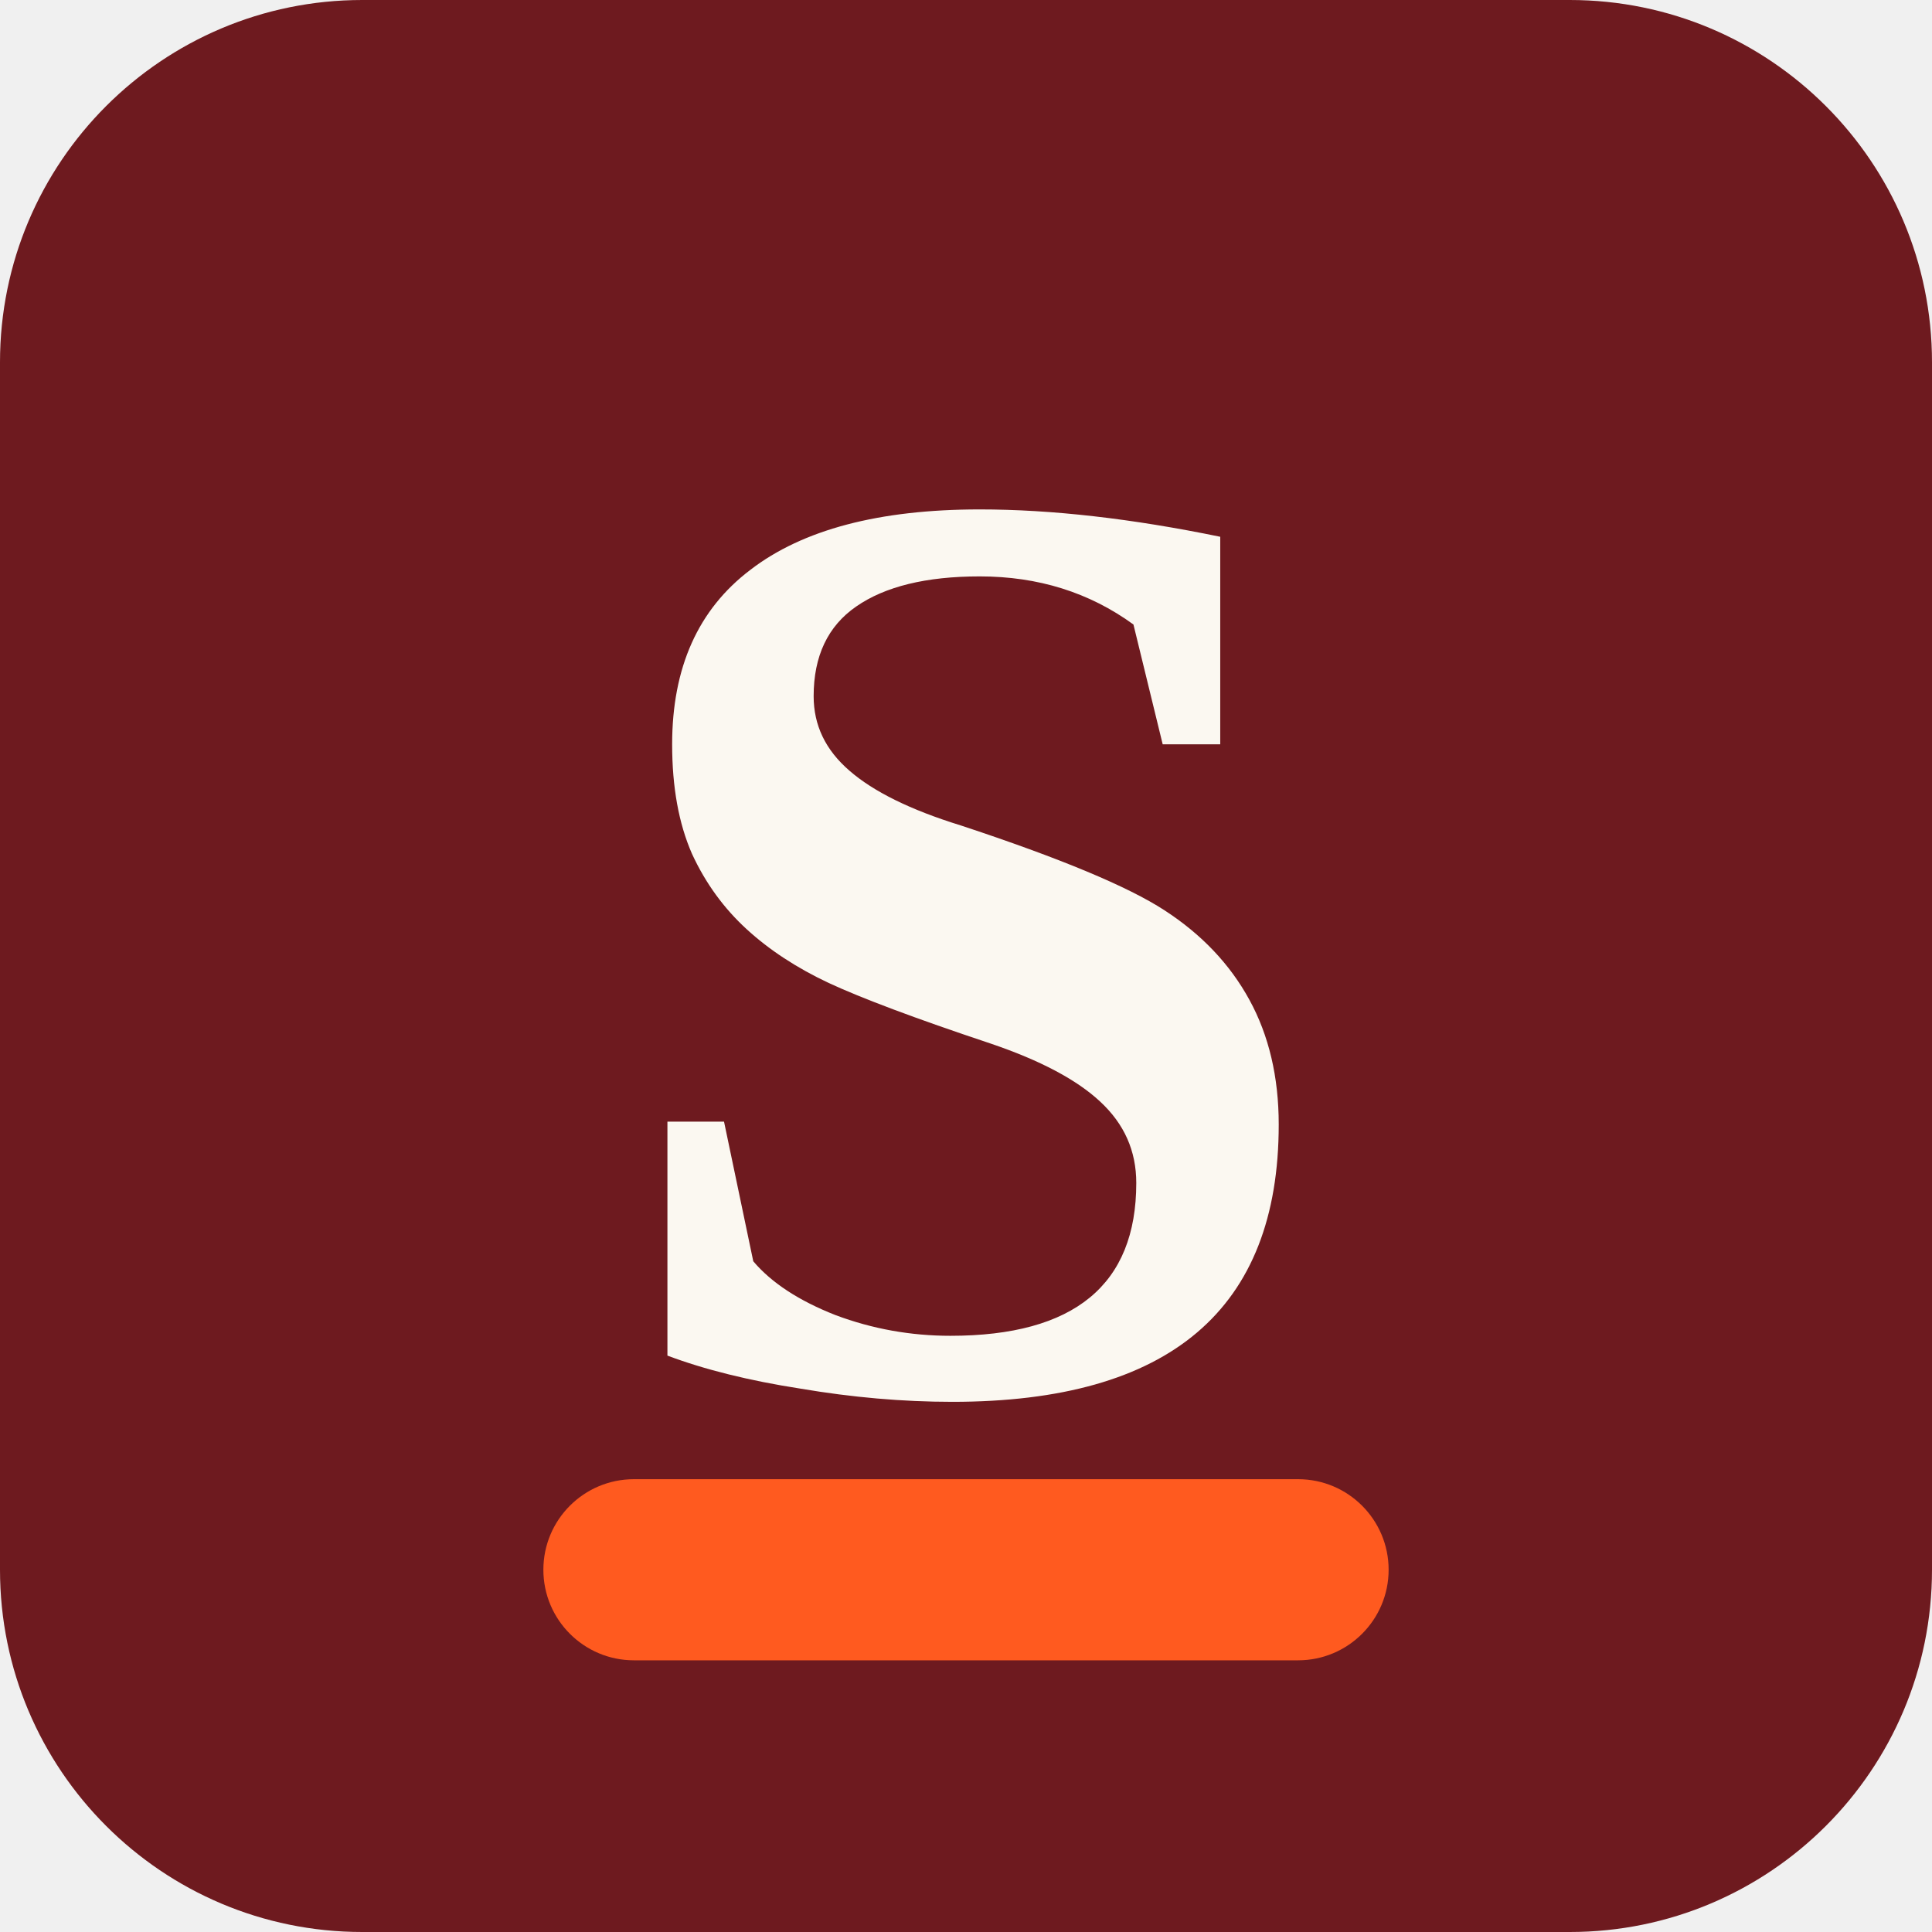
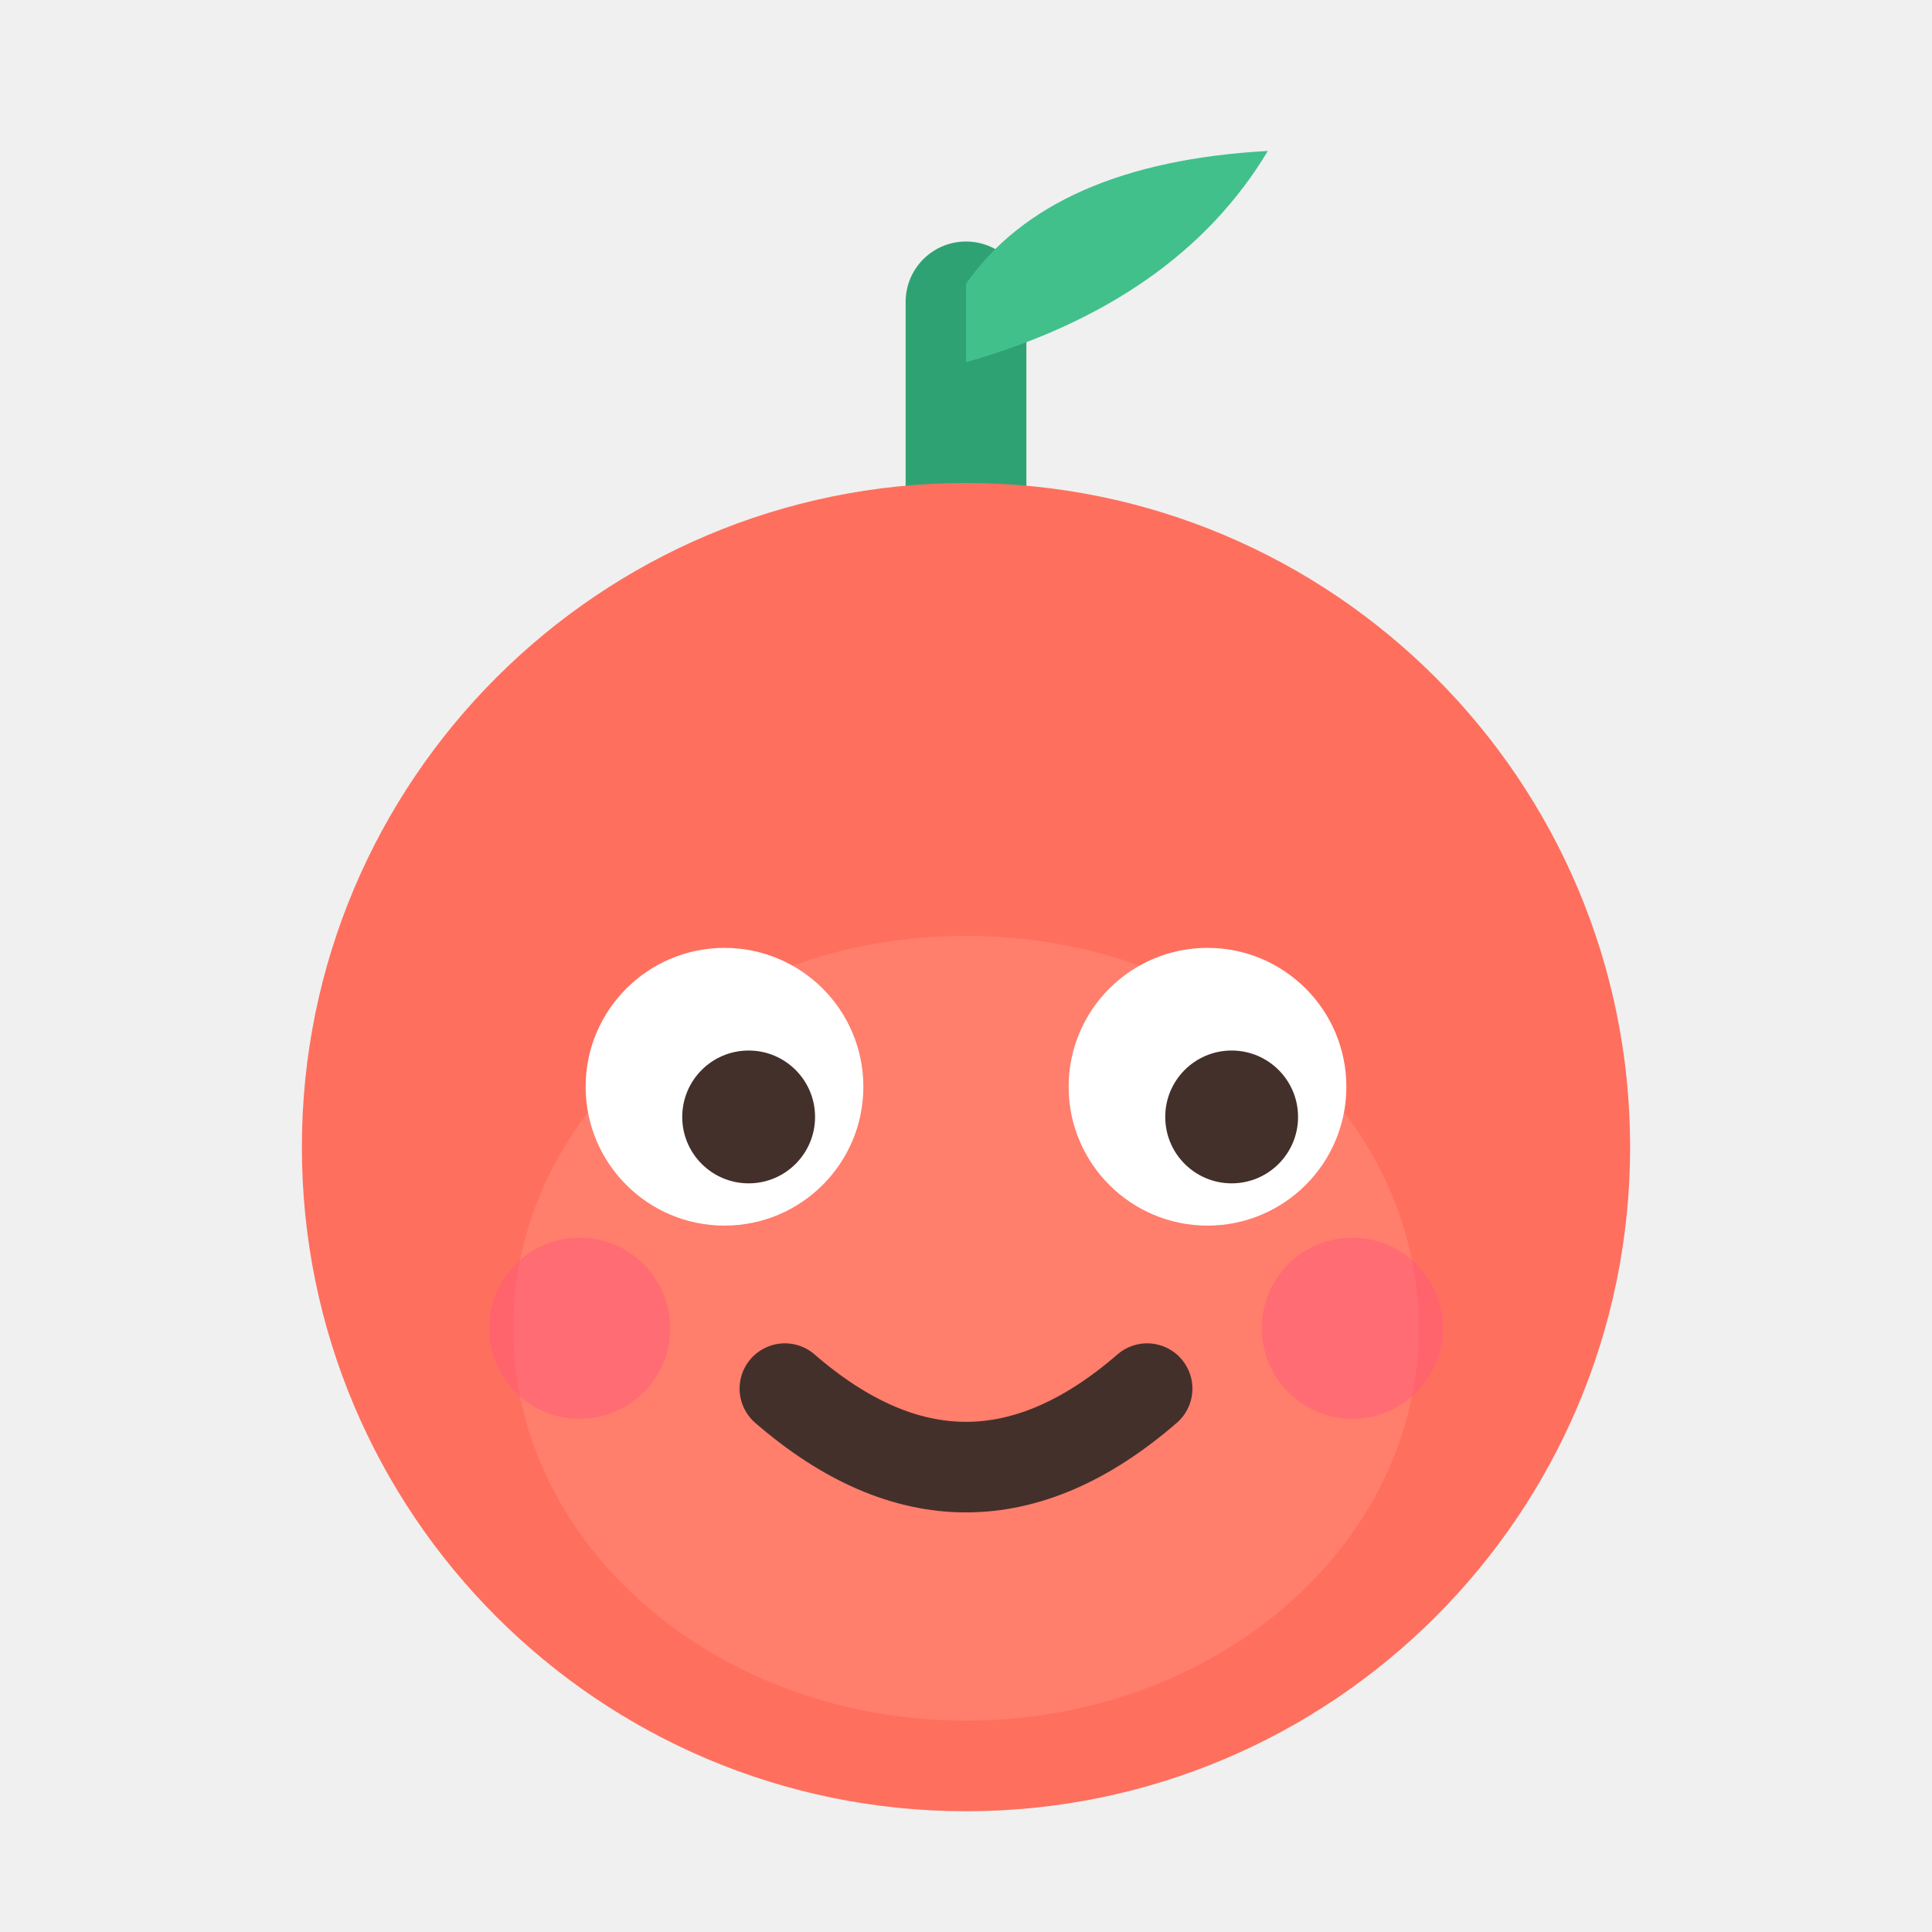
<svg xmlns="http://www.w3.org/2000/svg" viewBox="0 0 32 32" width="32" height="32">
-   <rect width="32" height="32" rx="6" fill="#6e1a1f" />
-   <text x="16" y="23" font-family="Georgia, 'Times New Roman', serif" font-size="22" font-weight="700" text-anchor="middle" fill="#fbf8f1">S</text>
-   <rect x="9" y="24.5" width="14" height="3" rx="1.5" fill="#ff5a1f" />
+   <path d="M16 9 V5" stroke="#2fa274" stroke-width="2" stroke-linecap="round" />
+   <path d="M16 6 q3.5 -1 5 -3.5 q-3.6 0.2 -5 2.2 Z" fill="#41c08c" />
+   <circle cx="16" cy="19" r="11" fill="#ff6f5e" />
+   <ellipse cx="16" cy="22" rx="7.5" ry="6.5" fill="#ff8a78" opacity="0.55" />
+   <circle cx="12" cy="18" r="2.3" fill="#fff" />
+   <circle cx="20" cy="18" r="2.3" fill="#fff" />
+   <circle cx="12.4" cy="18.5" r="1.1" fill="#43302b" />
+   <circle cx="20.4" cy="18.5" r="1.1" fill="#43302b" />
+   <circle cx="9.6" cy="22" r="1.5" fill="#ff5a7a" opacity="0.5" />
+   <circle cx="22.4" cy="22" r="1.5" fill="#ff5a7a" opacity="0.5" />
+   <path d="M13 23 q3 2.6 6 0" stroke="#43302b" stroke-width="1.5" fill="none" stroke-linecap="round" />
</svg>
